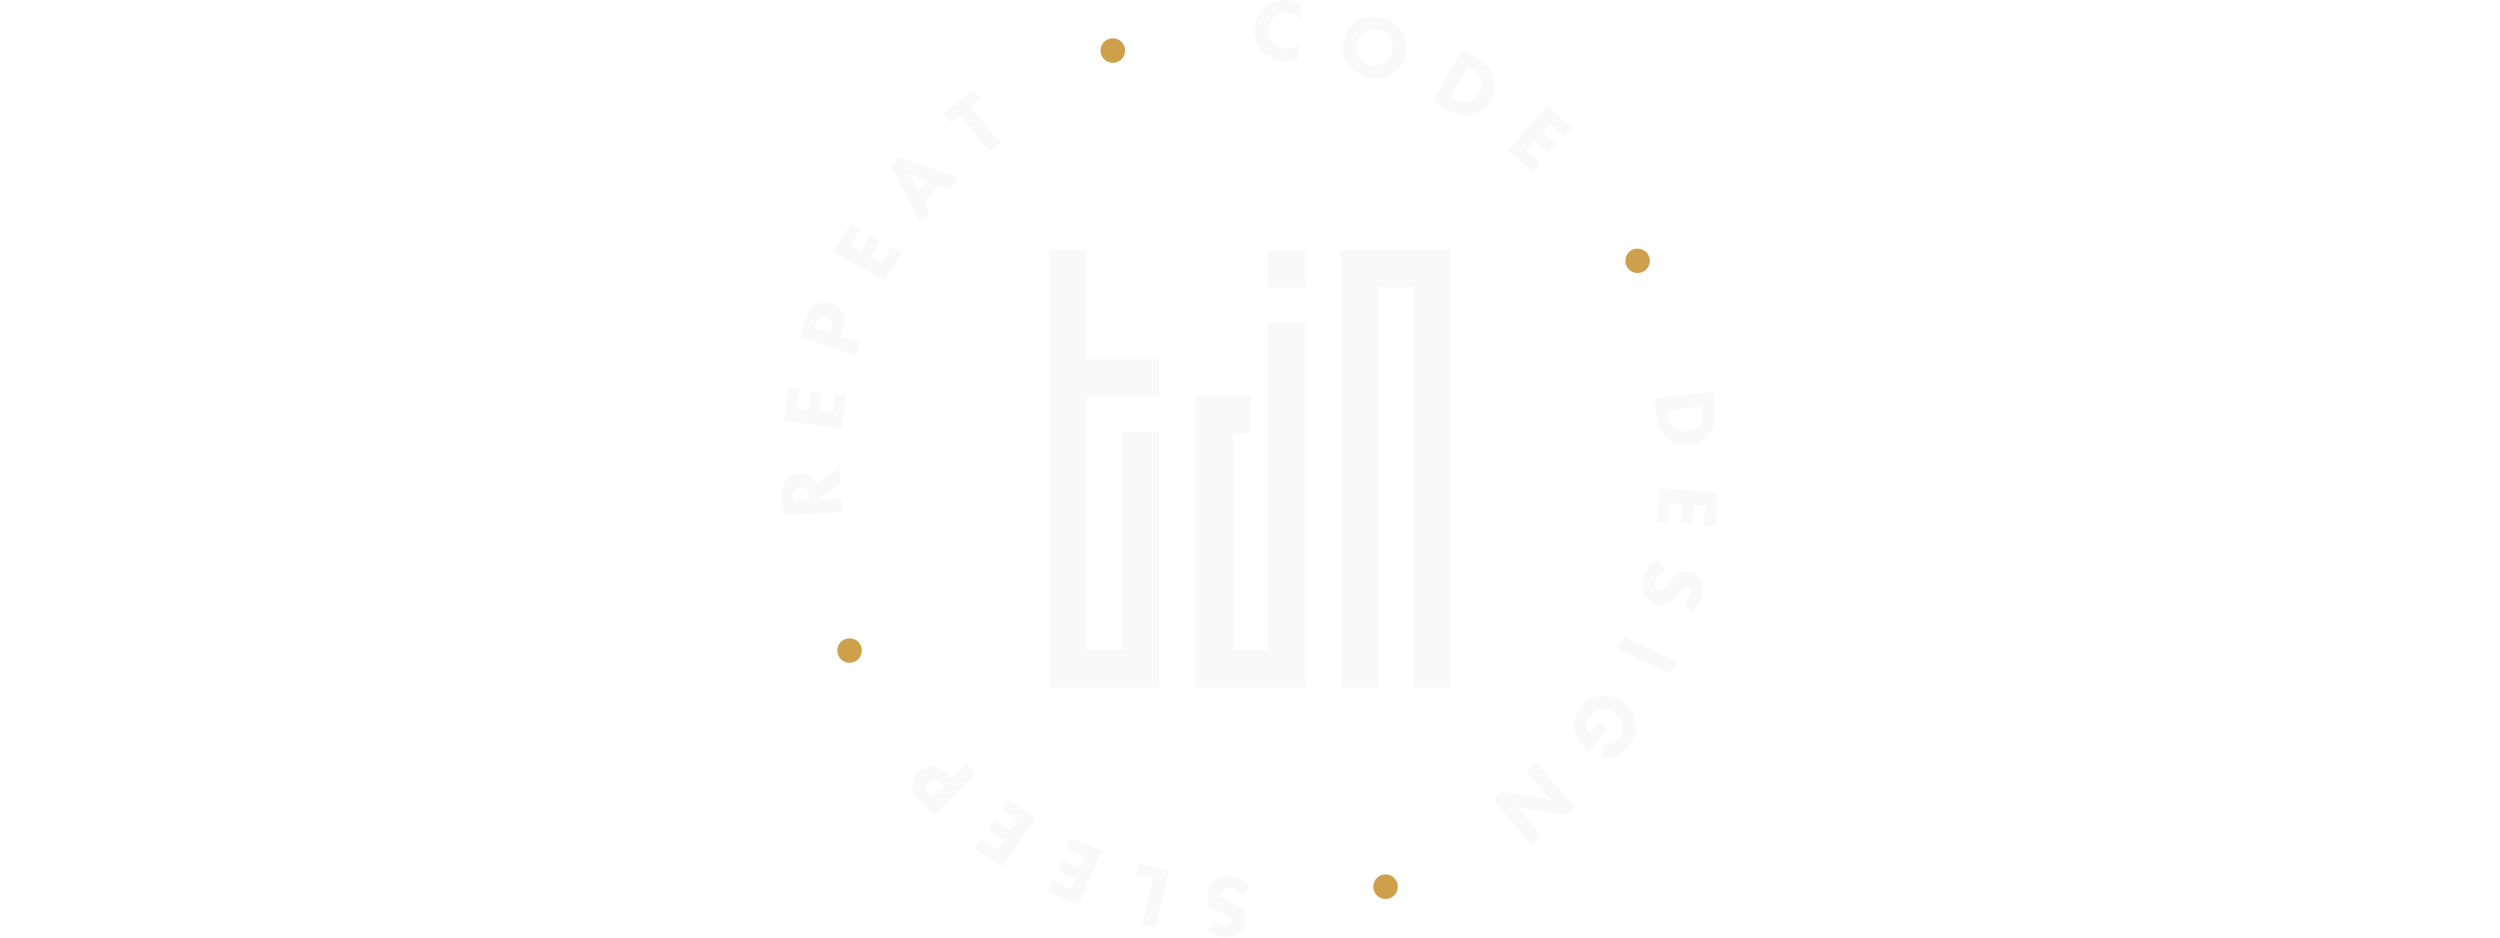
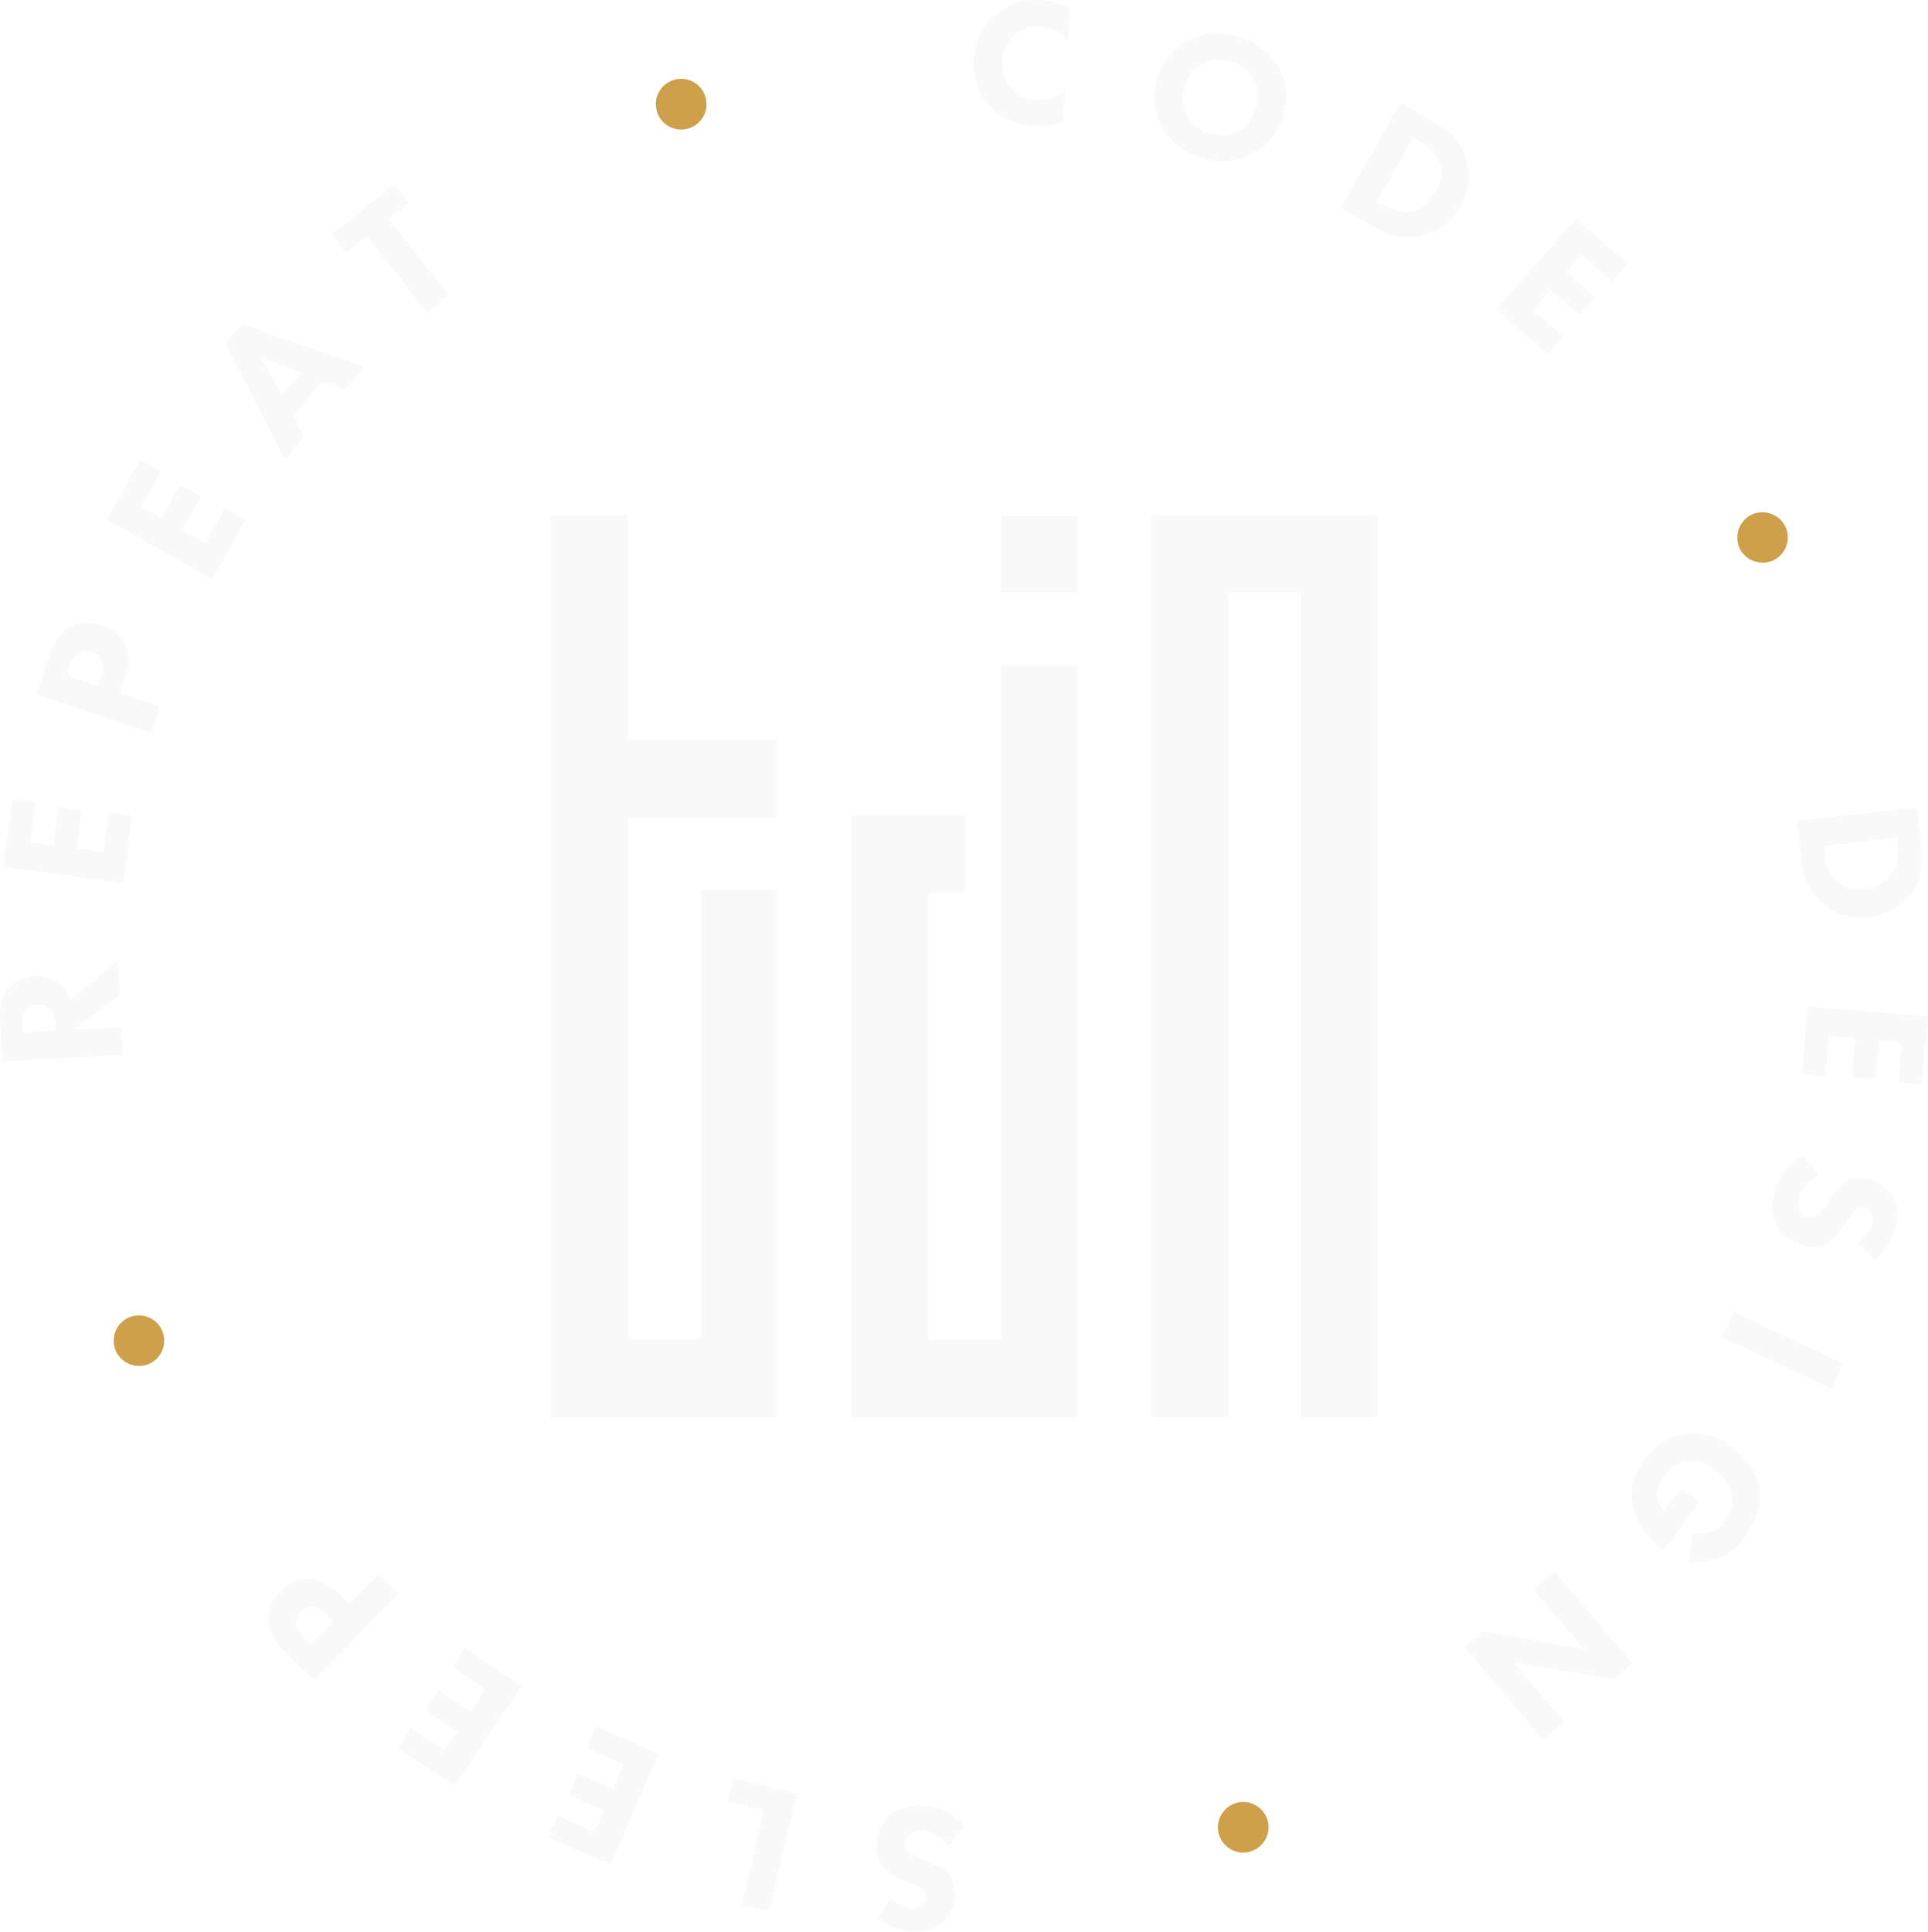
- <svg xmlns="http://www.w3.org/2000/svg" id="Layer_1" data-name="Layer 1" viewBox="0 0 200 75">
+ <svg xmlns="http://www.w3.org/2000/svg" id="Layer_1" data-name="Layer 1" viewBox="0 0 74.85 75">
  <defs>
    <style>
      .cls-1 {
        fill: #cea04c;
      }

      .cls-2 {
        fill: #f9f9f9;
      }
    </style>
  </defs>
-   <path class="cls-2" d="M86.96,28.73h5.78v3.01h-5.78v20.26h2.82v-17.44h2.96v20.45h-8.79V19.99h3.01v8.74h0Z" />
-   <path class="cls-2" d="M101.44,25.82h2.96v29.19h-8.79v-23.36h4.44v3.01h-1.43v17.34h2.82v-26.18h0ZM101.44,20.04h2.96v2.96h-2.96v-2.96Z" />
-   <path class="cls-2" d="M107.26,19.99h8.79v35.02h-2.96V23h-2.82v32.01h-3.01V19.99Z" />
-   <path class="cls-2" d="M103.84,4.71c-.43.19-.77.21-1.05.19-.86-.05-1.43-.38-1.8-.79-.4-.43-.67-1.07-.62-1.82.05-.74.39-1.34.84-1.72.44-.37,1.06-.61,1.79-.56.31.02.66.11,1.11.33l-.08,1.25c-.22-.27-.56-.54-1.06-.57-.39-.02-.72.08-.98.3-.28.24-.48.6-.51,1.05-.03.48.15.84.34,1.06.09.11.41.42.99.46.28.02.67-.04,1.1-.42l-.08,1.24h0Z" />
-   <path class="cls-2" d="M112.2,2.59c.3.54.41,1.21.2,1.91-.18.6-.57,1.15-1.2,1.48-.54.28-1.18.37-1.93.15-.84-.25-1.32-.75-1.56-1.18-.31-.53-.4-1.22-.21-1.88.19-.65.67-1.22,1.2-1.5.39-.21,1.06-.41,1.96-.14.7.21,1.23.6,1.55,1.17h0ZM109.26,2.48c-.25.13-.55.4-.7.9-.12.41-.08.78.11,1.13.21.36.5.55.86.66.46.14.83.06,1.11-.09.22-.12.53-.37.69-.89.14-.47.05-.86-.09-1.13-.16-.28-.47-.56-.88-.68-.39-.11-.78-.08-1.1.09h0Z" />
-   <path class="cls-2" d="M118.25,4.74c.54.31,1.06.71,1.28,1.48.16.55.11,1.16-.25,1.79-.37.64-.85.98-1.38,1.12-.89.25-1.61-.11-1.95-.31l-1.32-.75,2.33-4.07,1.29.74h0ZM116.02,7.81l.25.14c.19.11.63.34,1.08.26.33-.06.7-.3.96-.75.25-.44.24-.82.17-1.07-.13-.48-.5-.75-.79-.91l-.25-.14-1.42,2.48h0Z" />
-   <path class="cls-2" d="M125.15,10.92l-1.18-1.04-.6.68,1.12.98-.6.69-1.12-.98-.69.78,1.18,1.04-.6.69-1.99-1.75,3.09-3.52,1.99,1.75-.6.69h0Z" />
-   <path class="cls-1" d="M131.87,20.4c.26.48.07,1.08-.4,1.33s-1.08.07-1.33-.4-.07-1.08.4-1.33,1.08-.07,1.33.4Z" />
-   <path class="cls-2" d="M137.18,32.82c.07.61.05,1.27-.44,1.91-.35.46-.87.78-1.6.86-.73.08-1.29-.11-1.72-.45-.72-.57-.86-1.37-.91-1.76l-.17-1.51,4.66-.53.17,1.47h0ZM133.38,32.84l.03.29c.03.22.1.71.43,1.03.24.23.66.39,1.18.33.5-.06.8-.3.96-.5.31-.39.31-.85.27-1.18l-.03-.29-2.84.32h0Z" />
-   <path class="cls-2" d="M136.29,42.03l.13-1.56-.9-.08-.13,1.49-.91-.08.13-1.49-1.04-.09-.13,1.56-.91-.08.23-2.64,4.67.4-.23,2.64-.91-.08h0Z" />
-   <path class="cls-2" d="M134.7,48.24c.4-.25.5-.54.54-.67.04-.14.07-.32-.03-.48-.05-.09-.14-.16-.25-.19-.11-.03-.2-.02-.28.03-.13.08-.22.22-.42.5l-.22.3c-.13.18-.3.39-.52.52-.32.19-.67.17-.93.1-.47-.13-.83-.41-1-.71-.31-.52-.19-1.11-.1-1.41.09-.33.22-.6.44-.84.18-.2.46-.4.68-.52l.59.75c-.15.08-.35.22-.46.32-.16.15-.26.31-.32.52-.04.14-.06.33.02.52.05.11.15.22.32.26.15.04.26,0,.37-.07.14-.09.31-.34.4-.46l.23-.34c.13-.19.3-.41.53-.53.32-.17.64-.11.86-.05.4.11.7.33.91.68.24.41.22.81.1,1.23-.09.31-.28.8-.82,1.22l-.63-.68h0Z" />
-   <path class="cls-2" d="M133.67,53.91l-4.24-2,.46-.98,4.24,2-.46.98h0Z" />
-   <path class="cls-2" d="M128.54,58.3l-1.37,1.88-.04-.03c-.46-.33-1.04-1.01-1.17-1.75s.14-1.28.47-1.73c.33-.45.76-.89,1.54-1,.39-.06,1.09-.06,1.85.49.62.45.95,1.04,1.04,1.59.14.82-.21,1.44-.53,1.89-.23.31-.57.67-1.06.86-.36.13-.78.16-1.12.12l.15-1.1c.2.03.44.03.65-.04.25-.08.45-.23.6-.45.25-.35.33-.69.26-1.01-.07-.37-.31-.72-.66-.98-.43-.31-.83-.36-1.1-.31-.39.06-.64.26-.86.55-.27.37-.29.67-.28.81,0,.04.03.32.25.6l.67-.92.71.51h0Z" />
-   <path class="cls-2" d="M122.93,61l3.03,3.58-.72.61-3.9-.66,1.96,2.31-.82.7-3.03-3.58.72-.61,3.91.67-1.97-2.32.82-.7h0Z" />
-   <path class="cls-1" d="M111.15,71.87c-.52.17-1.07-.12-1.24-.63s.12-1.07.63-1.24c.52-.17,1.07.12,1.24.63s-.12,1.07-.63,1.24Z" />
-   <path class="cls-2" d="M97.17,73.7c.33.33.64.37.77.37.15,0,.33,0,.46-.14.07-.07.13-.17.13-.29,0-.11-.03-.2-.09-.26-.11-.11-.27-.16-.58-.3l-.34-.15c-.2-.09-.45-.21-.62-.39-.26-.27-.31-.61-.3-.89.02-.48.21-.9.47-1.14.44-.41,1.04-.43,1.35-.41.34.02.63.08.92.24.23.13.5.36.66.55l-.6.74c-.11-.12-.3-.3-.42-.38-.18-.12-.36-.19-.58-.2-.14,0-.34.01-.5.14-.1.07-.18.19-.19.37,0,.15.05.26.15.34.12.11.4.23.53.29l.38.15c.21.09.46.2.63.41.23.27.25.6.24.83-.02.41-.16.76-.46,1.03-.35.32-.74.39-1.18.37-.32-.02-.84-.1-1.37-.53l.52-.76h0Z" />
-   <path class="cls-2" d="M91.39,73.94l.86-3.68-1.42-.33.21-.89,2.47.58-1.07,4.57-1.05-.25h0Z" />
-   <path class="cls-2" d="M84.22,70.49l1.44.62.36-.83-1.37-.59.36-.84,1.37.59.41-.96-1.44-.62.36-.84,2.43,1.05-1.86,4.31-2.43-1.05.36-.84h0Z" />
-   <path class="cls-2" d="M78.52,67.09l1.3.87.5-.75-1.24-.83.51-.76,1.24.83.58-.86-1.3-.87.51-.76,2.2,1.47-2.61,3.9-2.2-1.47.51-.76h0Z" />
-   <path class="cls-2" d="M73.59,64.06c-.29-.29-.57-.64-.6-1.14-.04-.53.25-.9.47-1.13.41-.42.81-.5,1.06-.51.53,0,.91.31,1.14.54l.47.46,1.15-1.17.77.76-3.29,3.34-1.18-1.16h0ZM75.52,62.92l-.28-.27c-.11-.1-.3-.28-.54-.28-.14,0-.31.06-.45.21-.14.14-.2.3-.19.45,0,.22.16.4.31.55l.26.26.89-.91h0Z" />
-   <path class="cls-1" d="M67.07,52.45c-.22-.49,0-1.08.49-1.3.49-.22,1.08,0,1.3.49.22.49,0,1.08-.49,1.3-.49.22-1.08,0-1.3-.49Z" />
-   <path class="cls-2" d="M62.58,39.58c-.03-.6.14-.98.34-1.22.18-.21.5-.44,1.02-.47.3-.02.66.03.97.31.16.15.32.38.4.63l1.84-1.55.07,1.32-1.78,1.37,1.85-.1.06,1.08-4.68.26-.09-1.64h0ZM64.74,40.02v-.25c-.03-.2-.06-.46-.25-.63-.08-.07-.23-.16-.47-.15-.27.01-.4.15-.47.24-.12.18-.12.46-.11.6v.25s1.3-.07,1.3-.07h0Z" />
-   <path class="cls-2" d="M63.95,31.15l-.21,1.55.9.12.2-1.48.91.12-.2,1.48,1.03.14.21-1.55.91.12-.35,2.63-4.65-.63.35-2.63.91.12h0Z" />
-   <path class="cls-2" d="M64.51,25.39c.13-.39.33-.79.76-1.04.46-.27.92-.17,1.23-.07.56.19.8.51.92.73.24.47.12.95.01,1.26l-.21.63,1.56.52-.34,1.03-4.45-1.49.53-1.57ZM66.38,26.62l.12-.37c.05-.14.12-.39.02-.61-.06-.12-.19-.25-.38-.31-.19-.06-.36-.05-.49.02-.2.1-.29.32-.36.52l-.12.35,1.21.41h0Z" />
-   <path class="cls-2" d="M68.82,18.31l-.77,1.37.79.45.73-1.3.8.45-.73,1.3.91.51.77-1.37.8.45-1.3,2.31-4.09-2.31,1.3-2.31.8.45h0Z" />
-   <path class="cls-2" d="M75.1,14.79l-1.16,1.34.44.85-.74.85-2.31-4.5.65-.75,4.76,1.67-.74.85-.9-.31h0ZM74.27,14.47l-1.57-.6.81,1.47.76-.88h0Z" />
-   <path class="cls-2" d="M77.67,8.51l2.35,2.95-.85.67-2.35-2.95-.8.63-.57-.71,2.44-1.94.57.71-.8.63h0Z" />
-   <path class="cls-1" d="M88.72,3.11c.52-.17,1.07.11,1.24.63.17.52-.11,1.07-.63,1.24-.52.17-1.07-.11-1.24-.63-.17-.52.11-1.07.63-1.24Z" />
+   <path class="cls-2" d="M24.38,28.73h5.78v3.01h-5.78v20.26h2.82v-17.44h2.96v20.45h-8.79V19.99h3.01v8.74h0Z" />
+   <path class="cls-2" d="M38.86,25.82h2.96v29.19h-8.79v-23.36h4.44v3.01h-1.43v17.34h2.82v-26.18h0ZM38.86,20.04h2.96v2.96h-2.96v-2.96Z" />
+   <path class="cls-2" d="M44.69,19.99h8.79v35.02h-2.96V23h-2.82v32.01h-3.01V19.99Z" />
+   <path class="cls-2" d="M41.27,4.71c-.43.19-.77.21-1.05.19-.86-.05-1.43-.38-1.8-.79-.4-.43-.67-1.07-.62-1.82.05-.74.39-1.34.84-1.72.44-.37,1.06-.61,1.79-.56.31.02.66.11,1.11.33l-.08,1.25c-.22-.27-.56-.54-1.06-.57-.39-.02-.72.08-.98.3-.28.24-.48.6-.51,1.05-.03.48.15.84.34,1.06.09.11.41.42.99.46.28.02.67-.04,1.1-.42l-.08,1.24h0Z" />
+   <path class="cls-2" d="M49.62,2.59c.3.54.41,1.21.2,1.91-.18.6-.57,1.15-1.2,1.48-.54.28-1.18.37-1.93.15-.84-.25-1.32-.75-1.56-1.18-.31-.53-.4-1.22-.21-1.88.19-.65.67-1.22,1.2-1.5.39-.21,1.06-.41,1.96-.14.7.21,1.23.6,1.55,1.17h0ZM46.69,2.48c-.25.13-.55.4-.7.9-.12.41-.08.78.11,1.13.21.36.5.55.86.66.46.14.83.06,1.11-.09.22-.12.53-.37.69-.89.14-.47.05-.86-.09-1.13-.16-.28-.47-.56-.88-.68-.39-.11-.78-.08-1.1.09h0Z" />
+   <path class="cls-2" d="M55.67,4.74c.54.31,1.06.71,1.28,1.48.16.55.11,1.16-.25,1.79-.37.64-.85.98-1.38,1.12-.89.25-1.61-.11-1.95-.31l-1.32-.75,2.33-4.07,1.29.74h0ZM53.45,7.81l.25.14c.19.11.63.34,1.08.26.33-.06.7-.3.96-.75.25-.44.24-.82.17-1.07-.13-.48-.5-.75-.79-.91l-.25-.14-1.42,2.48h0Z" />
+   <path class="cls-2" d="M62.58,10.92l-1.18-1.04-.6.68,1.12.98-.6.69-1.12-.98-.69.78,1.18,1.04-.6.69-1.99-1.75,3.09-3.52,1.99,1.75-.6.69h0Z" />
+   <path class="cls-1" d="M69.29,20.4c.26.48.07,1.08-.4,1.33s-1.08.07-1.33-.4-.07-1.08.4-1.33,1.08-.07,1.33.4Z" />
+   <path class="cls-2" d="M74.6,32.82c.07.61.05,1.27-.44,1.91-.35.46-.87.78-1.6.86-.73.08-1.29-.11-1.72-.45-.72-.57-.86-1.37-.91-1.76l-.17-1.51,4.66-.53.17,1.47h0ZM70.8,32.84l.03.29c.03.22.1.71.43,1.03.24.23.66.39,1.18.33.5-.06.8-.3.96-.5.31-.39.31-.85.27-1.18l-.03-.29-2.84.32h0Z" />
+   <path class="cls-2" d="M73.71,42.03l.13-1.56-.9-.08-.13,1.49-.91-.08.13-1.49-1.04-.09-.13,1.56-.91-.08.23-2.64,4.67.4-.23,2.64-.91-.08h0Z" />
+   <path class="cls-2" d="M72.13,48.24c.4-.25.5-.54.54-.67.04-.14.07-.32-.03-.48-.05-.09-.14-.16-.25-.19-.11-.03-.2-.02-.28.03-.13.08-.22.22-.42.5l-.22.3c-.13.18-.3.39-.52.52-.32.19-.67.17-.93.1-.47-.13-.83-.41-1-.71-.31-.52-.19-1.11-.1-1.41.09-.33.22-.6.44-.84.18-.2.46-.4.68-.52l.59.75c-.15.08-.35.22-.46.32-.16.15-.26.31-.32.52-.04.14-.06.33.02.52.05.11.15.22.32.26.15.04.26,0,.37-.07.14-.09.31-.34.4-.46l.23-.34c.13-.19.3-.41.53-.53.32-.17.64-.11.86-.05.4.11.7.33.91.68.24.41.22.81.1,1.23-.09.31-.28.8-.82,1.22l-.63-.68h0Z" />
+   <path class="cls-2" d="M71.1,53.91l-4.24-2,.46-.98,4.24,2-.46.98h0Z" />
+   <path class="cls-2" d="M65.96,58.3l-1.37,1.88-.04-.03c-.46-.33-1.04-1.01-1.17-1.75s.14-1.28.47-1.73c.33-.45.76-.89,1.54-1,.39-.06,1.09-.06,1.85.49.62.45.95,1.04,1.04,1.59.14.82-.21,1.44-.53,1.89-.23.31-.57.67-1.06.86-.36.13-.78.16-1.12.12l.15-1.1c.2.03.44.03.65-.04.25-.08.45-.23.6-.45.25-.35.33-.69.26-1.01-.07-.37-.31-.72-.66-.98-.43-.31-.83-.36-1.1-.31-.39.06-.64.26-.86.55-.27.37-.29.67-.28.81,0,.04.03.32.25.6l.67-.92.71.51h0Z" />
+   <path class="cls-2" d="M60.35,61l3.03,3.58-.72.61-3.9-.66,1.96,2.31-.82.7-3.03-3.58.72-.61,3.91.67-1.97-2.32.82-.7h0Z" />
+   <path class="cls-1" d="M48.57,71.87c-.52.17-1.07-.12-1.24-.63s.12-1.07.63-1.24c.52-.17,1.07.12,1.24.63s-.12,1.07-.63,1.24Z" />
+   <path class="cls-2" d="M34.6,73.7c.33.33.64.37.77.37.15,0,.33,0,.46-.14.07-.07.13-.17.13-.29,0-.11-.03-.2-.09-.26-.11-.11-.27-.16-.58-.3l-.34-.15c-.2-.09-.45-.21-.62-.39-.26-.27-.31-.61-.3-.89.02-.48.21-.9.47-1.14.44-.41,1.04-.43,1.35-.41.34.02.63.08.92.24.23.13.5.36.66.55l-.6.74c-.11-.12-.3-.3-.42-.38-.18-.12-.36-.19-.58-.2-.14,0-.34.01-.5.14-.1.07-.18.19-.19.37,0,.15.05.26.15.34.12.11.4.23.53.29l.38.15c.21.09.46.2.63.41.23.27.25.6.24.83-.02.41-.16.76-.46,1.03-.35.32-.74.39-1.18.37-.32-.02-.84-.1-1.37-.53l.52-.76h0Z" />
+   <path class="cls-2" d="M28.81,73.94l.86-3.68-1.42-.33.21-.89,2.47.58-1.07,4.57-1.05-.25h0Z" />
+   <path class="cls-2" d="M21.65,70.49l1.44.62.36-.83-1.37-.59.36-.84,1.37.59.41-.96-1.44-.62.36-.84,2.43,1.05-1.86,4.31-2.43-1.05.36-.84h0Z" />
+   <path class="cls-2" d="M15.95,67.09l1.3.87.5-.75-1.24-.83.51-.76,1.24.83.58-.86-1.3-.87.51-.76,2.2,1.47-2.61,3.9-2.2-1.47.51-.76h0Z" />
+   <path class="cls-2" d="M11.02,64.06c-.29-.29-.57-.64-.6-1.14-.04-.53.25-.9.47-1.13.41-.42.81-.5,1.06-.51.53,0,.91.31,1.14.54l.47.46,1.15-1.17.77.76-3.29,3.34-1.18-1.16h0ZM12.94,62.92l-.28-.27c-.11-.1-.3-.28-.54-.28-.14,0-.31.06-.45.21-.14.14-.2.3-.19.45,0,.22.16.4.31.55l.26.26.89-.91h0Z" />
+   <path class="cls-1" d="M4.5,52.45c-.22-.49,0-1.08.49-1.3.49-.22,1.08,0,1.3.49.22.49,0,1.08-.49,1.3-.49.22-1.08,0-1.3-.49Z" />
+   <path class="cls-2" d="M0,39.58c-.03-.6.14-.98.34-1.22.18-.21.5-.44,1.02-.47.3-.02.66.03.97.31.16.15.32.38.4.63l1.84-1.55.07,1.32-1.78,1.37,1.85-.1.06,1.08-4.68.26-.09-1.64h0ZM2.16,40.02v-.25c-.03-.2-.06-.46-.25-.63-.08-.07-.23-.16-.47-.15-.27.01-.4.15-.47.24-.12.18-.12.46-.11.6v.25s1.3-.07,1.3-.07h0Z" />
+   <path class="cls-2" d="M1.38,31.15l-.21,1.55.9.12.2-1.48.91.12-.2,1.48,1.03.14.21-1.55.91.12-.35,2.63-4.65-.63.35-2.63.91.12h0Z" />
+   <path class="cls-2" d="M1.94,25.39c.13-.39.33-.79.76-1.04.46-.27.92-.17,1.23-.07.56.19.8.51.92.73.24.47.12.95.01,1.26l-.21.63,1.56.52-.34,1.03-4.45-1.49.53-1.57ZM3.8,26.62l.12-.37c.05-.14.12-.39.02-.61-.06-.12-.19-.25-.38-.31-.19-.06-.36-.05-.49.02-.2.1-.29.32-.36.52l-.12.35,1.21.41h0Z" />
+   <path class="cls-2" d="M6.24,18.31l-.77,1.37.79.45.73-1.3.8.45-.73,1.3.91.51.77-1.37.8.45-1.3,2.31-4.09-2.31,1.3-2.31.8.45h0Z" />
+   <path class="cls-2" d="M12.52,14.79l-1.16,1.34.44.85-.74.85-2.31-4.5.65-.75,4.76,1.67-.74.85-.9-.31h0ZM11.7,14.47l-1.57-.6.81,1.47.76-.88h0Z" />
+   <path class="cls-2" d="M15.09,8.51l2.35,2.95-.85.67-2.35-2.95-.8.63-.57-.71,2.44-1.94.57.71-.8.63h0Z" />
+   <path class="cls-1" d="M26.14,3.11c.52-.17,1.07.11,1.24.63.17.52-.11,1.07-.63,1.24-.52.17-1.07-.11-1.24-.63-.17-.52.11-1.07.63-1.24Z" />
</svg>
